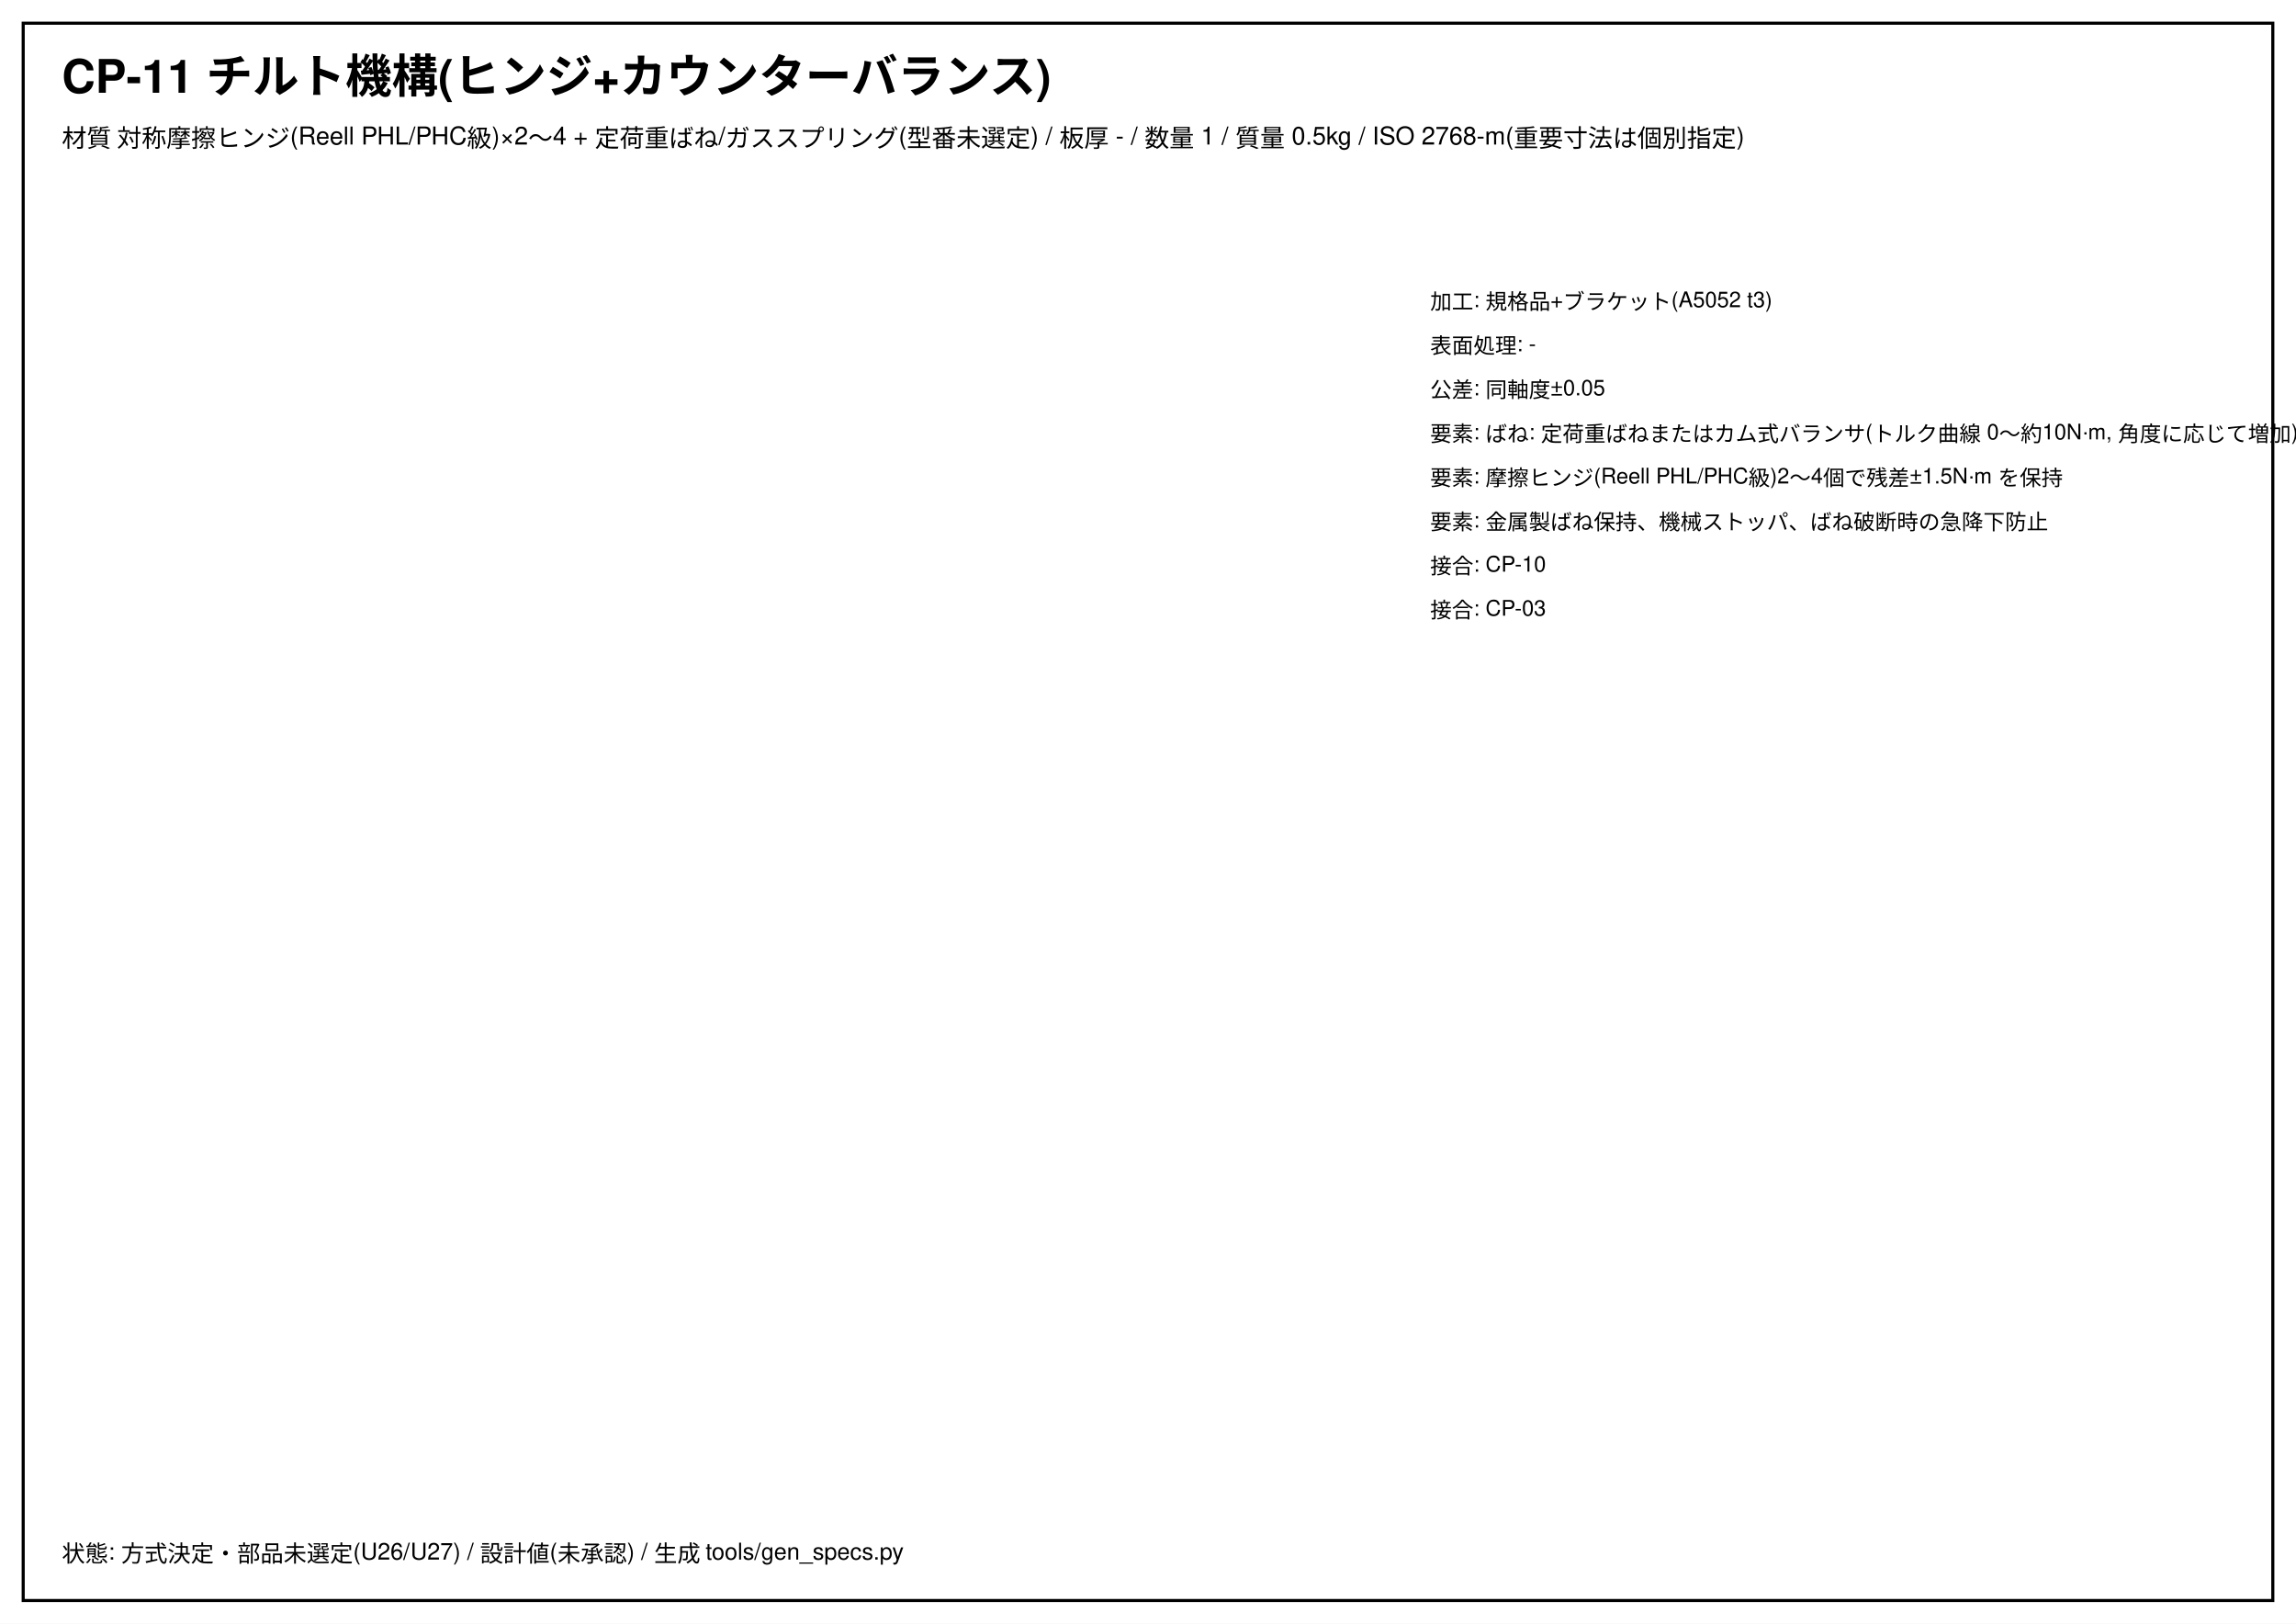
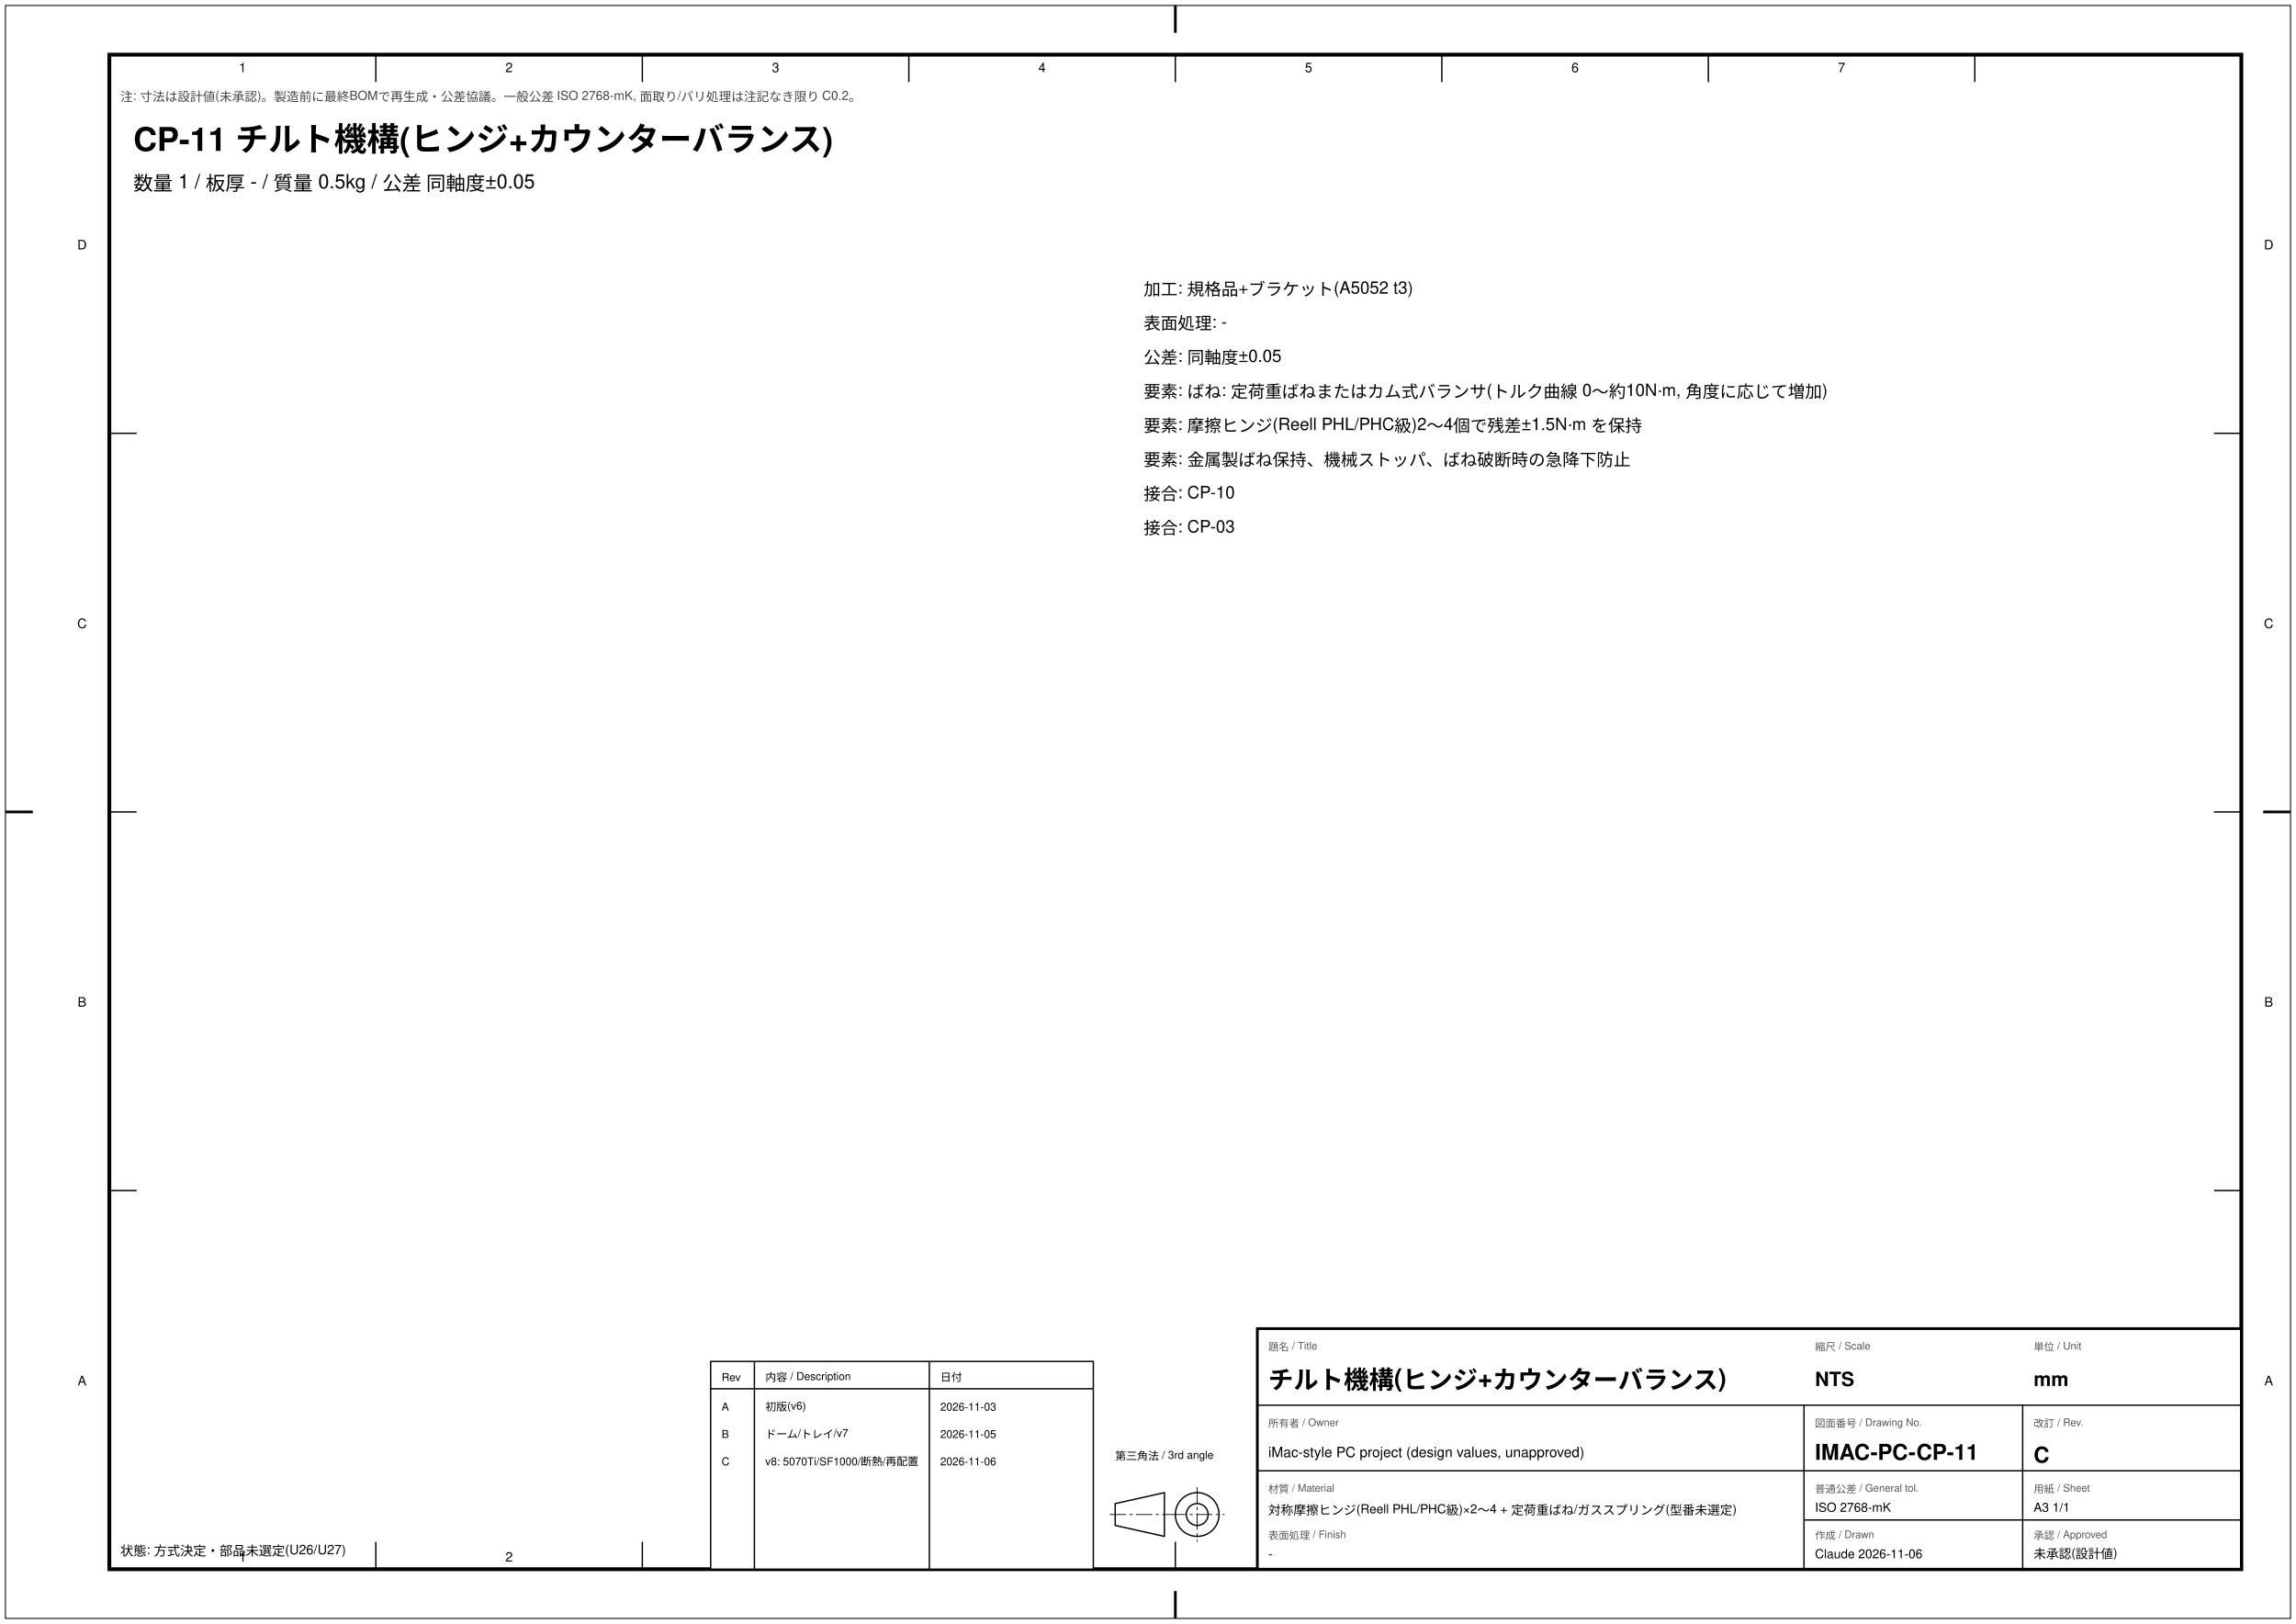
- <svg xmlns="http://www.w3.org/2000/svg" viewBox="0 0 297 210" font-family="Helvetica,Arial,sans-serif">
-   <rect width="100%" height="100%" fill="#fff" />
-   <rect x="3" y="3" width="291" height="204" fill="none" stroke="#000" stroke-width=".4" />
-   <text x="8" y="12" font-size="6" font-weight="bold">CP-11 チルト機構(ヒンジ+カウンターバランス)</text>
-   <text x="8" y="19" font-size="3.2">材質 対称摩擦ヒンジ(Reell PHL/PHC級)×2〜4 + 定荷重ばね/ガススプリング(型番未選定) / 板厚 - / 数量 1 / 質量 0.5kg / ISO 2768-m(重要寸法は個別指定)</text>
+ <svg xmlns="http://www.w3.org/2000/svg" viewBox="0 0 420 297" font-family="Helvetica,Arial,sans-serif">
  <defs>
    <marker id="a" markerWidth="5" markerHeight="5" refX="2.5" refY="2.5" orient="auto-start-reverse">
      <path d="M0,0 L5,2.5 L0,5 z" fill="#06c" />
    </marker>
  </defs>
-   <text x="185" y="40" font-size="2.8">加工: 規格品+ブラケット(A5052 t3)</text>
-   <text x="185" y="45.7" font-size="2.8">表面処理: -</text>
-   <text x="185" y="51.4" font-size="2.8">公差: 同軸度±0.05</text>
-   <text x="185" y="57.1" font-size="2.8">要素: ばね: 定荷重ばねまたはカム式バランサ(トルク曲線 0〜約10N·m, 角度に応じて増加)</text>
-   <text x="185" y="62.8" font-size="2.8">要素: 摩擦ヒンジ(Reell PHL/PHC級)2〜4個で残差±1.5N·m を保持</text>
-   <text x="185" y="68.5" font-size="2.8">要素: 金属製ばね保持、機械ストッパ、ばね破断時の急降下防止</text>
-   <text x="185" y="74.2" font-size="2.8">接合: CP-10</text>
-   <text x="185" y="79.9" font-size="2.8">接合: CP-03</text>
-   <text x="8" y="202" font-size="3">状態: 方式決定・部品未選定(U26/U27) / 設計値(未承認) / 生成 tools/gen_specs.py</text>
+   <rect width="100%" height="100%" fill="#fff" />
+   <rect x="1" y="1" width="418" height="295" fill="none" stroke="#000" stroke-width=".18" />
+   <rect x="20" y="10" width="390" height="277" fill="none" stroke="#000" stroke-width=".7" />
+   <line x1="68.75" y1="10" x2="68.75" y2="15" stroke="#000" stroke-width="0.25" />
+   <line x1="68.75" y1="287" x2="68.75" y2="282" stroke="#000" stroke-width="0.25" />
+   <text x="44.38" y="13.20" font-size="2.4" text-anchor="middle" font-weight="normal" fill="#000">1</text>
+   <text x="44.38" y="285.60" font-size="2.4" text-anchor="middle" font-weight="normal" fill="#000">1</text>
+   <line x1="117.5" y1="10" x2="117.5" y2="15" stroke="#000" stroke-width="0.25" />
+   <line x1="117.5" y1="287" x2="117.5" y2="282" stroke="#000" stroke-width="0.25" />
+   <text x="93.12" y="13.20" font-size="2.4" text-anchor="middle" font-weight="normal" fill="#000">2</text>
+   <text x="93.12" y="285.60" font-size="2.4" text-anchor="middle" font-weight="normal" fill="#000">2</text>
+   <line x1="166.25" y1="10" x2="166.25" y2="15" stroke="#000" stroke-width="0.25" />
+   <line x1="166.25" y1="287" x2="166.25" y2="282" stroke="#000" stroke-width="0.25" />
+   <text x="141.88" y="13.20" font-size="2.4" text-anchor="middle" font-weight="normal" fill="#000">3</text>
+   <text x="141.88" y="285.60" font-size="2.4" text-anchor="middle" font-weight="normal" fill="#000">3</text>
+   <line x1="215.0" y1="10" x2="215.0" y2="15" stroke="#000" stroke-width="0.25" />
+   <line x1="215.0" y1="287" x2="215.0" y2="282" stroke="#000" stroke-width="0.25" />
+   <text x="190.62" y="13.20" font-size="2.4" text-anchor="middle" font-weight="normal" fill="#000">4</text>
+   <text x="190.62" y="285.60" font-size="2.4" text-anchor="middle" font-weight="normal" fill="#000">4</text>
+   <line x1="263.75" y1="10" x2="263.75" y2="15" stroke="#000" stroke-width="0.25" />
+   <line x1="263.75" y1="287" x2="263.75" y2="282" stroke="#000" stroke-width="0.25" />
+   <text x="239.38" y="13.20" font-size="2.4" text-anchor="middle" font-weight="normal" fill="#000">5</text>
+   <text x="239.38" y="285.60" font-size="2.4" text-anchor="middle" font-weight="normal" fill="#000">5</text>
+   <line x1="312.5" y1="10" x2="312.5" y2="15" stroke="#000" stroke-width="0.25" />
+   <line x1="312.5" y1="287" x2="312.5" y2="282" stroke="#000" stroke-width="0.25" />
+   <text x="288.12" y="13.20" font-size="2.4" text-anchor="middle" font-weight="normal" fill="#000">6</text>
+   <text x="288.12" y="285.60" font-size="2.4" text-anchor="middle" font-weight="normal" fill="#000">6</text>
+   <line x1="361.25" y1="10" x2="361.25" y2="15" stroke="#000" stroke-width="0.25" />
+   <line x1="361.25" y1="287" x2="361.25" y2="282" stroke="#000" stroke-width="0.25" />
+   <text x="336.88" y="13.20" font-size="2.4" text-anchor="middle" font-weight="normal" fill="#000">7</text>
+   <text x="336.88" y="285.60" font-size="2.4" text-anchor="middle" font-weight="normal" fill="#000">7</text>
+   <line x1="20" y1="79.25" x2="25" y2="79.25" stroke="#000" stroke-width="0.25" />
+   <line x1="410" y1="79.25" x2="405" y2="79.25" stroke="#000" stroke-width="0.25" />
+   <line x1="20" y1="148.5" x2="25" y2="148.5" stroke="#000" stroke-width="0.25" />
+   <line x1="410" y1="148.5" x2="405" y2="148.5" stroke="#000" stroke-width="0.25" />
+   <line x1="20" y1="217.75" x2="25" y2="217.75" stroke="#000" stroke-width="0.25" />
+   <line x1="410" y1="217.75" x2="405" y2="217.75" stroke="#000" stroke-width="0.25" />
+   <text x="15.00" y="45.62" font-size="2.4" text-anchor="middle" font-weight="normal" fill="#000">D</text>
+   <text x="415.00" y="45.62" font-size="2.4" text-anchor="middle" font-weight="normal" fill="#000">D</text>
+   <text x="15.00" y="114.88" font-size="2.4" text-anchor="middle" font-weight="normal" fill="#000">C</text>
+   <text x="415.00" y="114.88" font-size="2.4" text-anchor="middle" font-weight="normal" fill="#000">C</text>
+   <text x="15.00" y="184.12" font-size="2.4" text-anchor="middle" font-weight="normal" fill="#000">B</text>
+   <text x="415.00" y="184.12" font-size="2.4" text-anchor="middle" font-weight="normal" fill="#000">B</text>
+   <text x="15.00" y="253.38" font-size="2.4" text-anchor="middle" font-weight="normal" fill="#000">A</text>
+   <text x="415.00" y="253.38" font-size="2.4" text-anchor="middle" font-weight="normal" fill="#000">A</text>
+   <line x1="1" y1="148.5" x2="6" y2="148.5" stroke="#000" stroke-width="0.5" />
+   <line x1="414" y1="148.5" x2="419" y2="148.5" stroke="#000" stroke-width="0.5" />
+   <line x1="215.0" y1="1" x2="215.0" y2="6" stroke="#000" stroke-width="0.5" />
+   <line x1="215.0" y1="291" x2="215.0" y2="296" stroke="#000" stroke-width="0.5" />
+   <rect x="230" y="243" width="180" height="44" fill="#fff" stroke="#000" stroke-width=".5" />
+   <line x1="230" y1="257" x2="410" y2="257" stroke="#000" stroke-width="0.25" />
+   <line x1="230" y1="269" x2="410" y2="269" stroke="#000" stroke-width="0.25" />
+   <line x1="330" y1="257" x2="330" y2="287" stroke="#000" stroke-width="0.25" />
+   <line x1="370" y1="257" x2="370" y2="287" stroke="#000" stroke-width="0.25" />
+   <line x1="330" y1="278" x2="410" y2="278" stroke="#000" stroke-width="0.25" />
+   <text x="232.00" y="247.00" font-size="1.9" text-anchor="start" font-weight="normal" fill="#555">題名 / Title</text>
+   <text x="232.00" y="254.00" font-size="4.6" text-anchor="start" font-weight="bold" fill="#000">チルト機構(ヒンジ+カウンターバランス)</text>
+   <text x="232.00" y="261.00" font-size="1.9" text-anchor="start" font-weight="normal" fill="#555">所有者 / Owner</text>
+   <text x="232.00" y="266.50" font-size="2.6" text-anchor="start" font-weight="normal" fill="#000">iMac-style PC project (design values, unapproved)</text>
+   <text x="232.00" y="273.00" font-size="1.9" text-anchor="start" font-weight="normal" fill="#555">材質 / Material</text>
+   <text x="232.00" y="277.00" font-size="2.3" text-anchor="start" font-weight="normal" fill="#000">対称摩擦ヒンジ(Reell PHL/PHC級)×2〜4 + 定荷重ばね/ガススプリング(型番未選定)</text>
+   <text x="232.00" y="281.50" font-size="1.9" text-anchor="start" font-weight="normal" fill="#555">表面処理 / Finish</text>
+   <text x="232.00" y="285.00" font-size="2.3" text-anchor="start" font-weight="normal" fill="#000">-</text>
+   <text x="332.00" y="261.00" font-size="1.9" text-anchor="start" font-weight="normal" fill="#555">図面番号 / Drawing No.</text>
+   <text x="332.00" y="267.00" font-size="4.0" text-anchor="start" font-weight="bold" fill="#000">IMAC-PC-CP-11</text>
+   <text x="332.00" y="273.00" font-size="1.9" text-anchor="start" font-weight="normal" fill="#555">普通公差 / General tol.</text>
+   <text x="332.00" y="276.50" font-size="2.3" text-anchor="start" font-weight="normal" fill="#000">ISO 2768-mK</text>
+   <text x="372.00" y="261.00" font-size="1.9" text-anchor="start" font-weight="normal" fill="#555">改訂 / Rev.</text>
+   <text x="372.00" y="267.50" font-size="4.0" text-anchor="start" font-weight="bold" fill="#000">C</text>
+   <text x="372.00" y="273.00" font-size="1.9" text-anchor="start" font-weight="normal" fill="#555">用紙 / Sheet</text>
+   <text x="372.00" y="276.50" font-size="2.3" text-anchor="start" font-weight="normal" fill="#000">A3  1/1</text>
+   <text x="332.00" y="247.00" font-size="1.9" text-anchor="start" font-weight="normal" fill="#555">縮尺 / Scale</text>
+   <text x="332.00" y="253.50" font-size="3.6" text-anchor="start" font-weight="bold" fill="#000">NTS</text>
+   <text x="372.00" y="247.00" font-size="1.9" text-anchor="start" font-weight="normal" fill="#555">単位 / Unit</text>
+   <text x="372.00" y="253.50" font-size="3.6" text-anchor="start" font-weight="bold" fill="#000">mm</text>
+   <text x="332.00" y="281.50" font-size="1.9" text-anchor="start" font-weight="normal" fill="#555">作成 / Drawn</text>
+   <text x="332.00" y="285.00" font-size="2.3" text-anchor="start" font-weight="normal" fill="#000">Claude 2026-11-06</text>
+   <text x="372.00" y="281.50" font-size="1.9" text-anchor="start" font-weight="normal" fill="#555">承認 / Approved</text>
+   <text x="372.00" y="285.00" font-size="2.3" text-anchor="start" font-weight="normal" fill="#000">未承認(設計値)</text>
+   <g transform="translate(204,273)" stroke="#000" stroke-width=".25" fill="none">
+     <path d="M0,2 L9,0 L9,8 L0,6 Z" />
+     <line x1="-1" y1="4" x2="10" y2="4" stroke="#000" stroke-width="0.15" stroke-dasharray="3,0.6,0.6,0.6" />
+     <circle cx="15" cy="4" r="4" />
+     <circle cx="15" cy="4" r="2" />
+     <line x1="10" y1="4" x2="20" y2="4" stroke="#000" stroke-width="0.15" stroke-dasharray="3,0.6,0.6,0.6" />
+     <line x1="15" y1="-1" x2="15" y2="9" stroke="#000" stroke-width="0.15" stroke-dasharray="3,0.6,0.6,0.6" />
+   </g>
+   <text x="204.00" y="267.00" font-size="2.0" text-anchor="start" font-weight="normal" fill="#000">第三角法 / 3rd angle</text>
+   <rect x="130" y="249" width="70" height="38" fill="#fff" stroke="#000" stroke-width=".25" />
+   <line x1="130" y1="254" x2="200" y2="254" stroke="#000" stroke-width="0.25" />
+   <line x1="138" y1="249" x2="138" y2="287" stroke="#000" stroke-width="0.25" />
+   <line x1="170" y1="249" x2="170" y2="287" stroke="#000" stroke-width="0.25" />
+   <text x="132.00" y="252.60" font-size="2.0" text-anchor="start" font-weight="normal" fill="#000">Rev</text>
+   <text x="140.00" y="252.60" font-size="2.0" text-anchor="start" font-weight="normal" fill="#000">内容 / Description</text>
+   <text x="172.00" y="252.60" font-size="2.0" text-anchor="start" font-weight="normal" fill="#000">日付</text>
+   <text x="132.00" y="258.00" font-size="2.0" text-anchor="start" font-weight="normal" fill="#000">A</text>
+   <text x="140.00" y="258.00" font-size="2.0" text-anchor="start" font-weight="normal" fill="#000">初版(v6)</text>
+   <text x="172.00" y="258.00" font-size="2.0" text-anchor="start" font-weight="normal" fill="#000">2026-11-03</text>
+   <text x="132.00" y="263.00" font-size="2.0" text-anchor="start" font-weight="normal" fill="#000">B</text>
+   <text x="140.00" y="263.00" font-size="2.0" text-anchor="start" font-weight="normal" fill="#000">ドーム/トレイ/v7</text>
+   <text x="172.00" y="263.00" font-size="2.0" text-anchor="start" font-weight="normal" fill="#000">2026-11-05</text>
+   <text x="132.00" y="268.00" font-size="2.0" text-anchor="start" font-weight="normal" fill="#000">C</text>
+   <text x="140.00" y="268.00" font-size="2.0" text-anchor="start" font-weight="normal" fill="#000">v8: 5070Ti/SF1000/断熱/再配置</text>
+   <text x="172.00" y="268.00" font-size="2.0" text-anchor="start" font-weight="normal" fill="#000">2026-11-06</text>
+   <text x="22.00" y="284.50" font-size="2.4" text-anchor="start" font-weight="normal" fill="#000">状態: 方式決定・部品未選定(U26/U27)</text>
+   <text x="22.00" y="18.50" font-size="2.3" text-anchor="start" font-weight="normal" fill="#444">注: 寸法は設計値(未承認)。製造前に最終BOMで再生成・公差協議。一般公差 ISO 2768-mK, 面取り/バリ処理は注記なき限り C0.2。</text>
+   <g transform="translate(22,18) scale(1.2)">
+     <text x="2" y="8" font-size="5" font-weight="bold">CP-11 チルト機構(ヒンジ+カウンターバランス)</text>
+     <text x="2" y="14" font-size="3">数量 1 / 板厚 - / 質量 0.5kg / 公差 同軸度±0.05</text>
+     <text x="156" y="30" font-size="2.6">加工: 規格品+ブラケット(A5052 t3)</text>
+     <text x="156" y="35.2" font-size="2.6">表面処理: -</text>
+     <text x="156" y="40.4" font-size="2.6">公差: 同軸度±0.05</text>
+     <text x="156" y="45.6" font-size="2.6">要素: ばね: 定荷重ばねまたはカム式バランサ(トルク曲線 0〜約10N·m, 角度に応じて増加)</text>
+     <text x="156" y="50.8" font-size="2.6">要素: 摩擦ヒンジ(Reell PHL/PHC級)2〜4個で残差±1.5N·m を保持</text>
+     <text x="156" y="56" font-size="2.6">要素: 金属製ばね保持、機械ストッパ、ばね破断時の急降下防止</text>
+     <text x="156" y="61.2" font-size="2.6">接合: CP-10</text>
+     <text x="156" y="66.4" font-size="2.6">接合: CP-03</text>
+   </g>
</svg>
